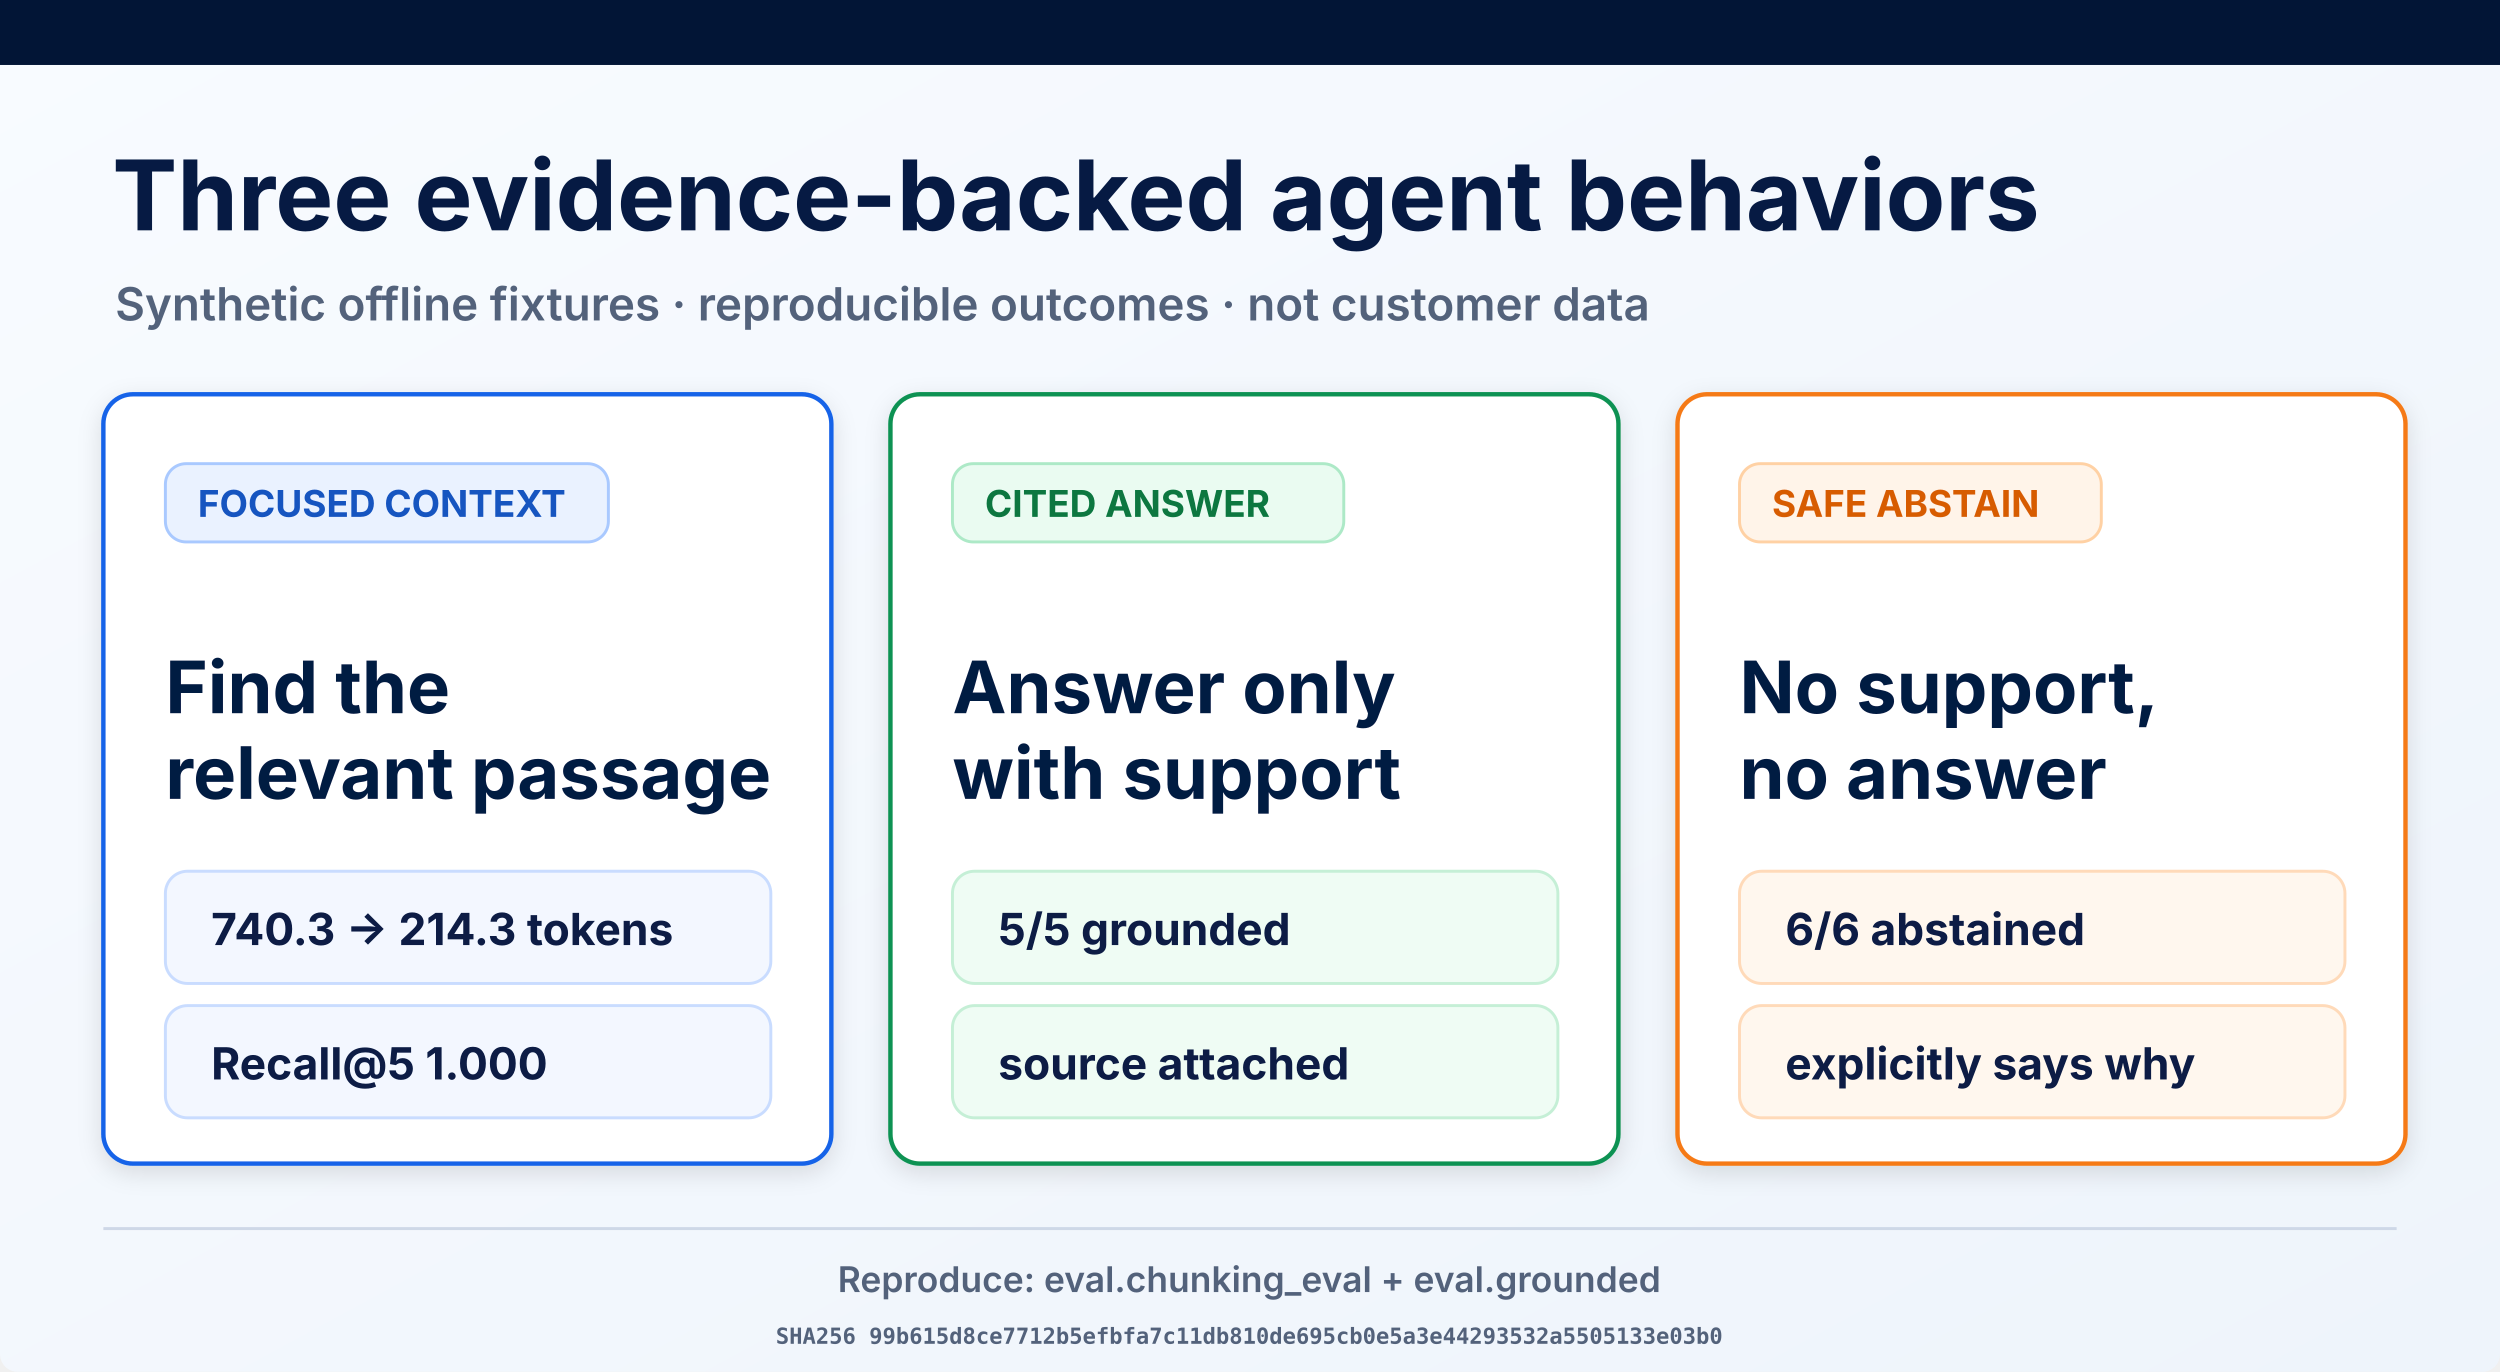
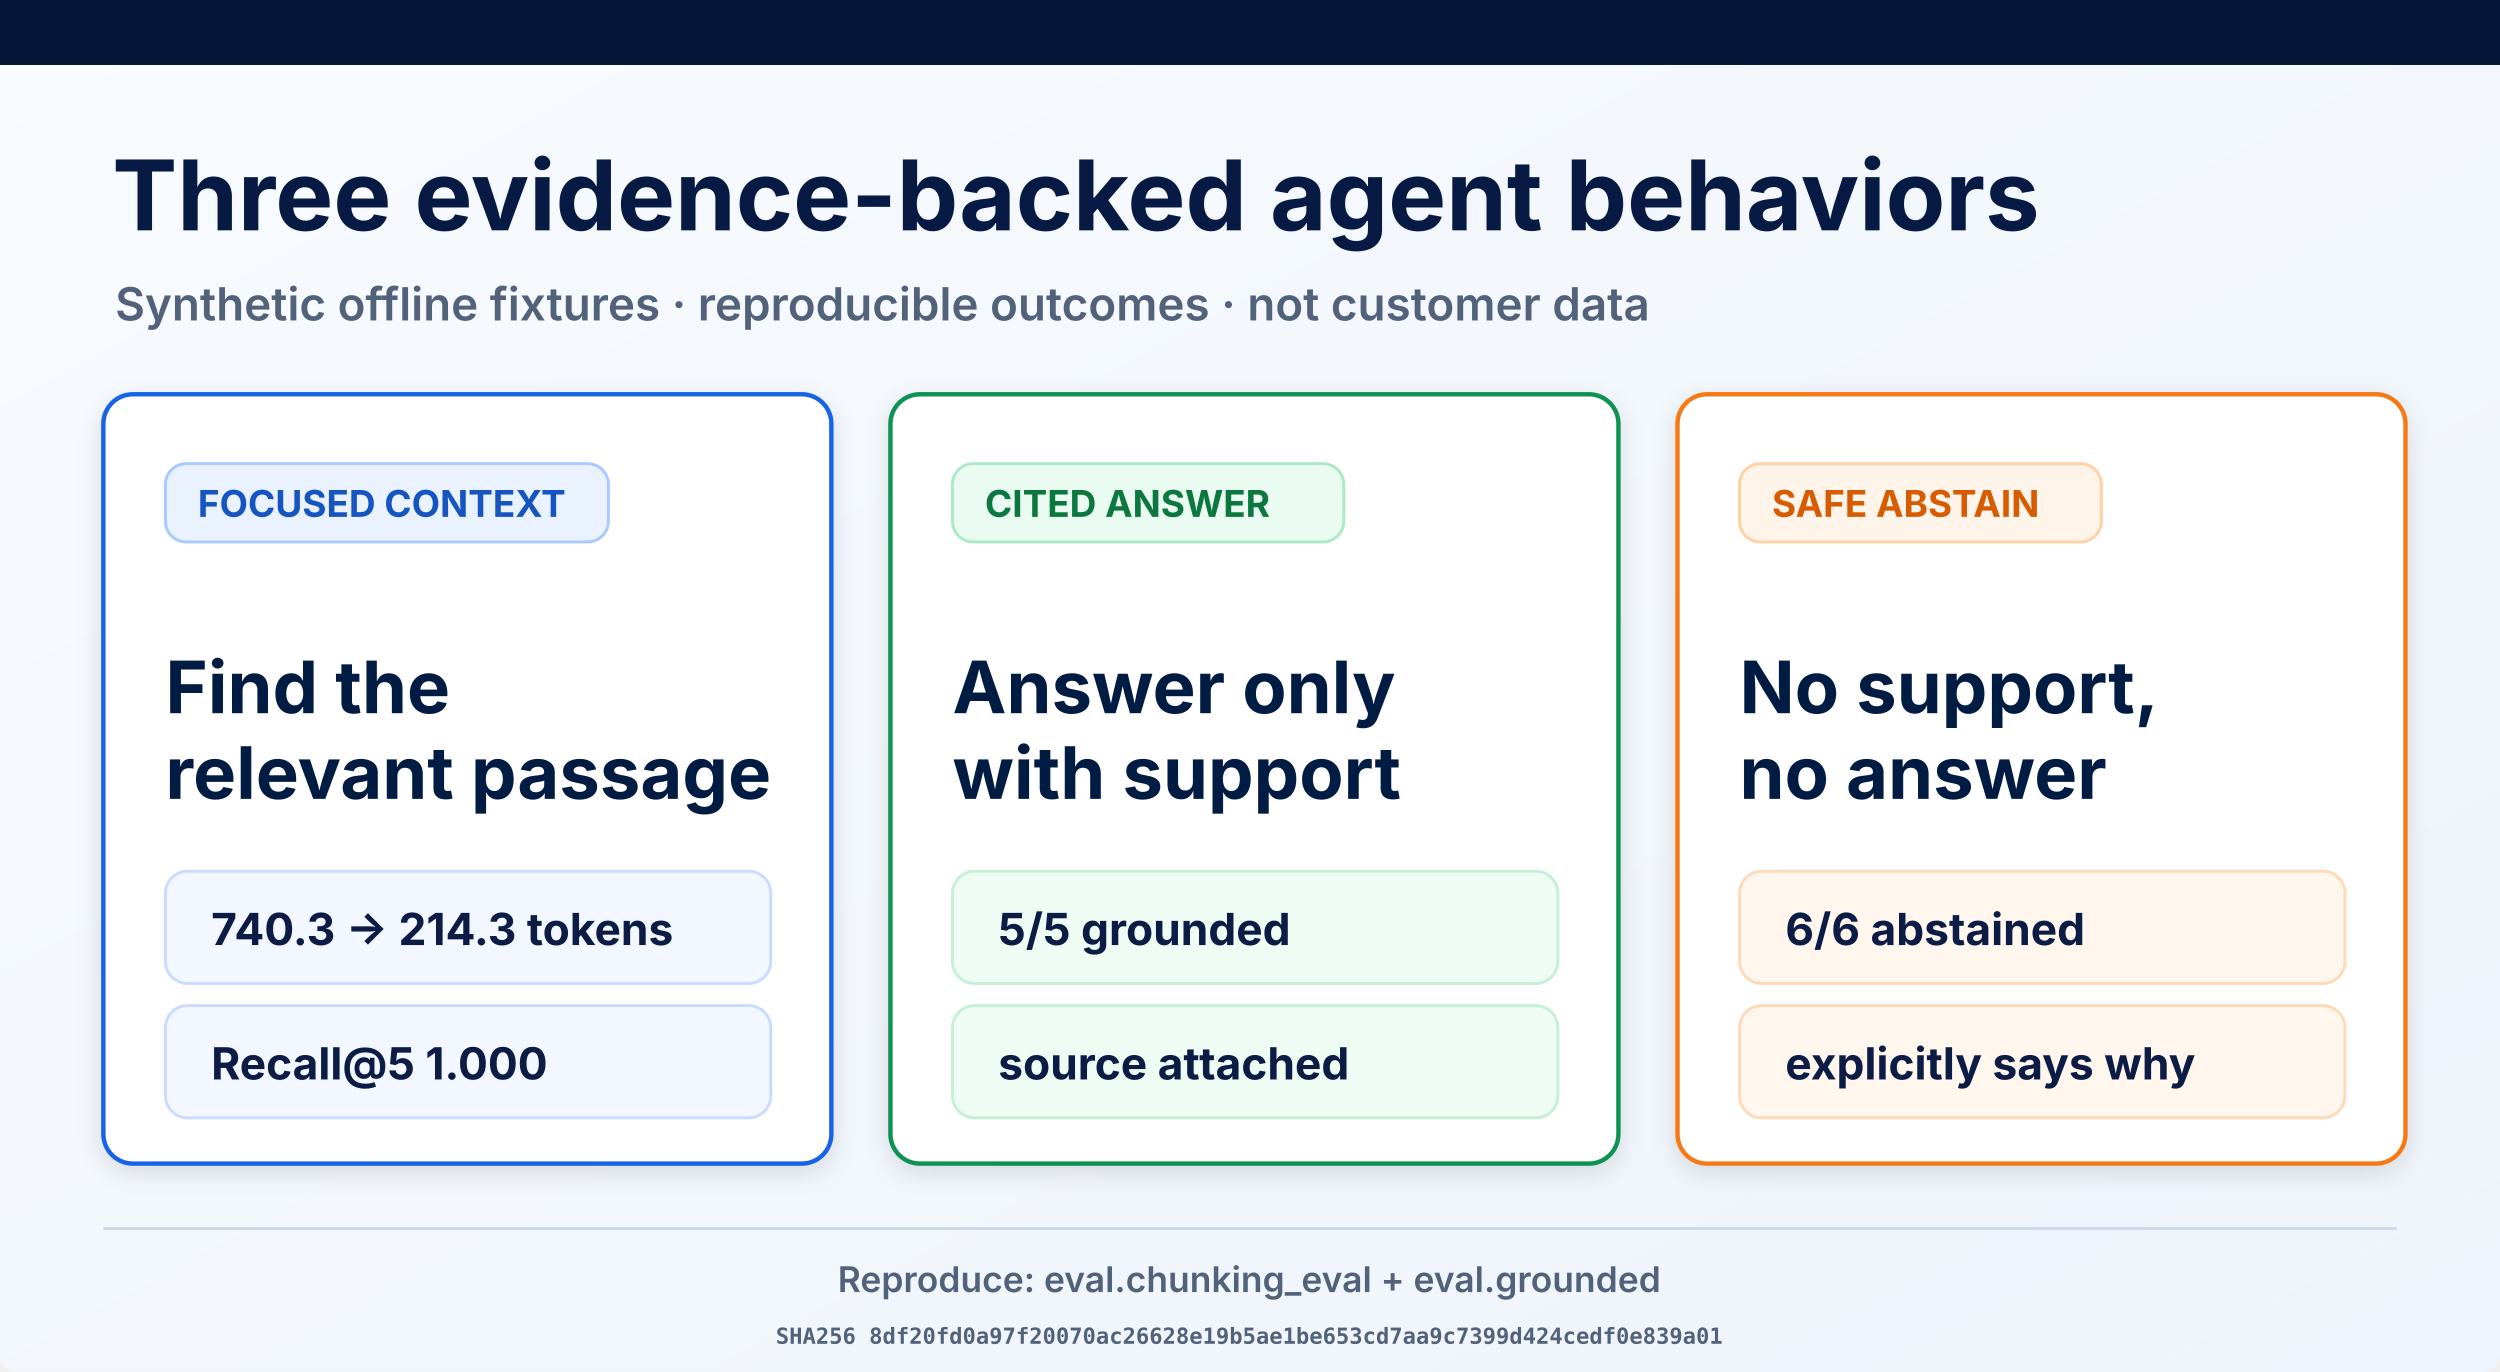
<svg xmlns="http://www.w3.org/2000/svg" width="1693" height="929" viewBox="0 0 1693 929" role="img" aria-labelledby="title desc">
  <defs>
    <linearGradient id="page" x1="0" y1="0" x2="1" y2="1">
      <stop offset="0" stop-color="#f8fbff" />
      <stop offset="1" stop-color="#eef4fb" />
    </linearGradient>
    <filter id="shadow" x="-10%" y="-10%" width="120%" height="130%">
      <feDropShadow dx="0" dy="5" stdDeviation="8" flood-opacity=".12" />
    </filter>
  </defs>
  <rect width="1693" height="929" rx="12" fill="url(#page)" />
  <rect width="1693" height="44" fill="#021536" />
  <text x="76" y="156" font-family="Inter, Arial, sans-serif" font-size="66" font-weight="700" fill="#061a43">Three evidence-backed agent behaviors</text>
  <text x="78" y="217" font-family="Inter, Arial, sans-serif" font-size="31" font-weight="600" fill="#53627b">Synthetic offline fixtures · reproducible outcomes · not customer data</text>
  <g filter="url(#shadow)">
    <rect x="70" y="267" width="493" height="521" rx="20" fill="#fff" stroke="#1763e8" stroke-width="3" />
    <rect x="112" y="314" width="300" height="53" rx="14" fill="#eaf2ff" stroke="#a9c9ff" stroke-width="2" />
    <text x="134" y="350" font-family="Inter, Arial, sans-serif" font-size="25" font-weight="700" fill="#1554c0">FOCUSED CONTEXT</text>
    <text x="112" y="483" font-family="Inter, Arial, sans-serif" font-size="49" font-weight="700" fill="#061a43">Find the</text>
    <text x="112" y="541" font-family="Inter, Arial, sans-serif" font-size="49" font-weight="700" fill="#061a43">relevant passage</text>
    <rect x="112" y="590" width="410" height="76" rx="15" fill="#f3f7ff" stroke="#c9dcff" stroke-width="2" />
    <text x="143" y="640" font-family="Inter, Arial, sans-serif" font-size="30" font-weight="700" fill="#0a1b44">740.3 → 214.3 tokens</text>
    <rect x="112" y="681" width="410" height="76" rx="15" fill="#f3f7ff" stroke="#c9dcff" stroke-width="2" />
    <text x="143" y="731" font-family="Inter, Arial, sans-serif" font-size="30" font-weight="700" fill="#0a1b44">Recall@5 1.000</text>
  </g>
  <g filter="url(#shadow)">
    <rect x="603" y="267" width="493" height="521" rx="20" fill="#fff" stroke="#109252" stroke-width="3" />
    <rect x="645" y="314" width="265" height="53" rx="14" fill="#eafbf1" stroke="#ade9c7" stroke-width="2" />
    <text x="667" y="350" font-family="Inter, Arial, sans-serif" font-size="25" font-weight="700" fill="#08773f">CITED ANSWER</text>
    <text x="645" y="483" font-family="Inter, Arial, sans-serif" font-size="49" font-weight="700" fill="#061a43">Answer only</text>
    <text x="645" y="541" font-family="Inter, Arial, sans-serif" font-size="49" font-weight="700" fill="#061a43">with support</text>
    <rect x="645" y="590" width="410" height="76" rx="15" fill="#effcf4" stroke="#c5efd6" stroke-width="2" />
    <text x="676" y="640" font-family="Inter, Arial, sans-serif" font-size="30" font-weight="700" fill="#0a1b44">5/5 grounded</text>
    <rect x="645" y="681" width="410" height="76" rx="15" fill="#effcf4" stroke="#c5efd6" stroke-width="2" />
    <text x="676" y="731" font-family="Inter, Arial, sans-serif" font-size="30" font-weight="700" fill="#0a1b44">source attached</text>
  </g>
  <g filter="url(#shadow)">
    <rect x="1136" y="267" width="493" height="521" rx="20" fill="#fff" stroke="#f57a19" stroke-width="3" />
    <rect x="1178" y="314" width="245" height="53" rx="14" fill="#fff4e9" stroke="#ffd1a4" stroke-width="2" />
    <text x="1200" y="350" font-family="Inter, Arial, sans-serif" font-size="25" font-weight="700" fill="#d75c06">SAFE ABSTAIN</text>
    <text x="1178" y="483" font-family="Inter, Arial, sans-serif" font-size="49" font-weight="700" fill="#061a43">No support,</text>
    <text x="1178" y="541" font-family="Inter, Arial, sans-serif" font-size="49" font-weight="700" fill="#061a43">no answer</text>
    <rect x="1178" y="590" width="410" height="76" rx="15" fill="#fff7ee" stroke="#ffdab9" stroke-width="2" />
    <text x="1209" y="640" font-family="Inter, Arial, sans-serif" font-size="30" font-weight="700" fill="#0a1b44">6/6 abstained</text>
    <rect x="1178" y="681" width="410" height="76" rx="15" fill="#fff7ee" stroke="#ffdab9" stroke-width="2" />
    <text x="1209" y="731" font-family="Inter, Arial, sans-serif" font-size="30" font-weight="700" fill="#0a1b44">explicitly says why</text>
  </g>
  <line x1="70" y1="832" x2="1623" y2="832" stroke="#ced8e7" stroke-width="2" />
  <text x="846" y="875" text-anchor="middle" font-family="Inter, Arial, sans-serif" font-size="24" font-weight="600" fill="#53627b">Reproduce: eval.chunking_eval + eval.grounded</text>
-   <text x="846" y="910" text-anchor="middle" font-family="ui-monospace, monospace" font-size="15" font-weight="600" fill="#53627b">SHA256 99b615d8ce7712b5efbfa7c11db810de695cb0e5a3e44293532a5505133e03b0</text>
+   <text x="846" y="910" text-anchor="middle" font-family="ui-monospace, monospace" font-size="15" font-weight="600" fill="#53627b">SHA256 8df20fd0a97f20070ac26628e19b5ae1be653cd7aa9c7399d424cedf0e839a01</text>
</svg>
